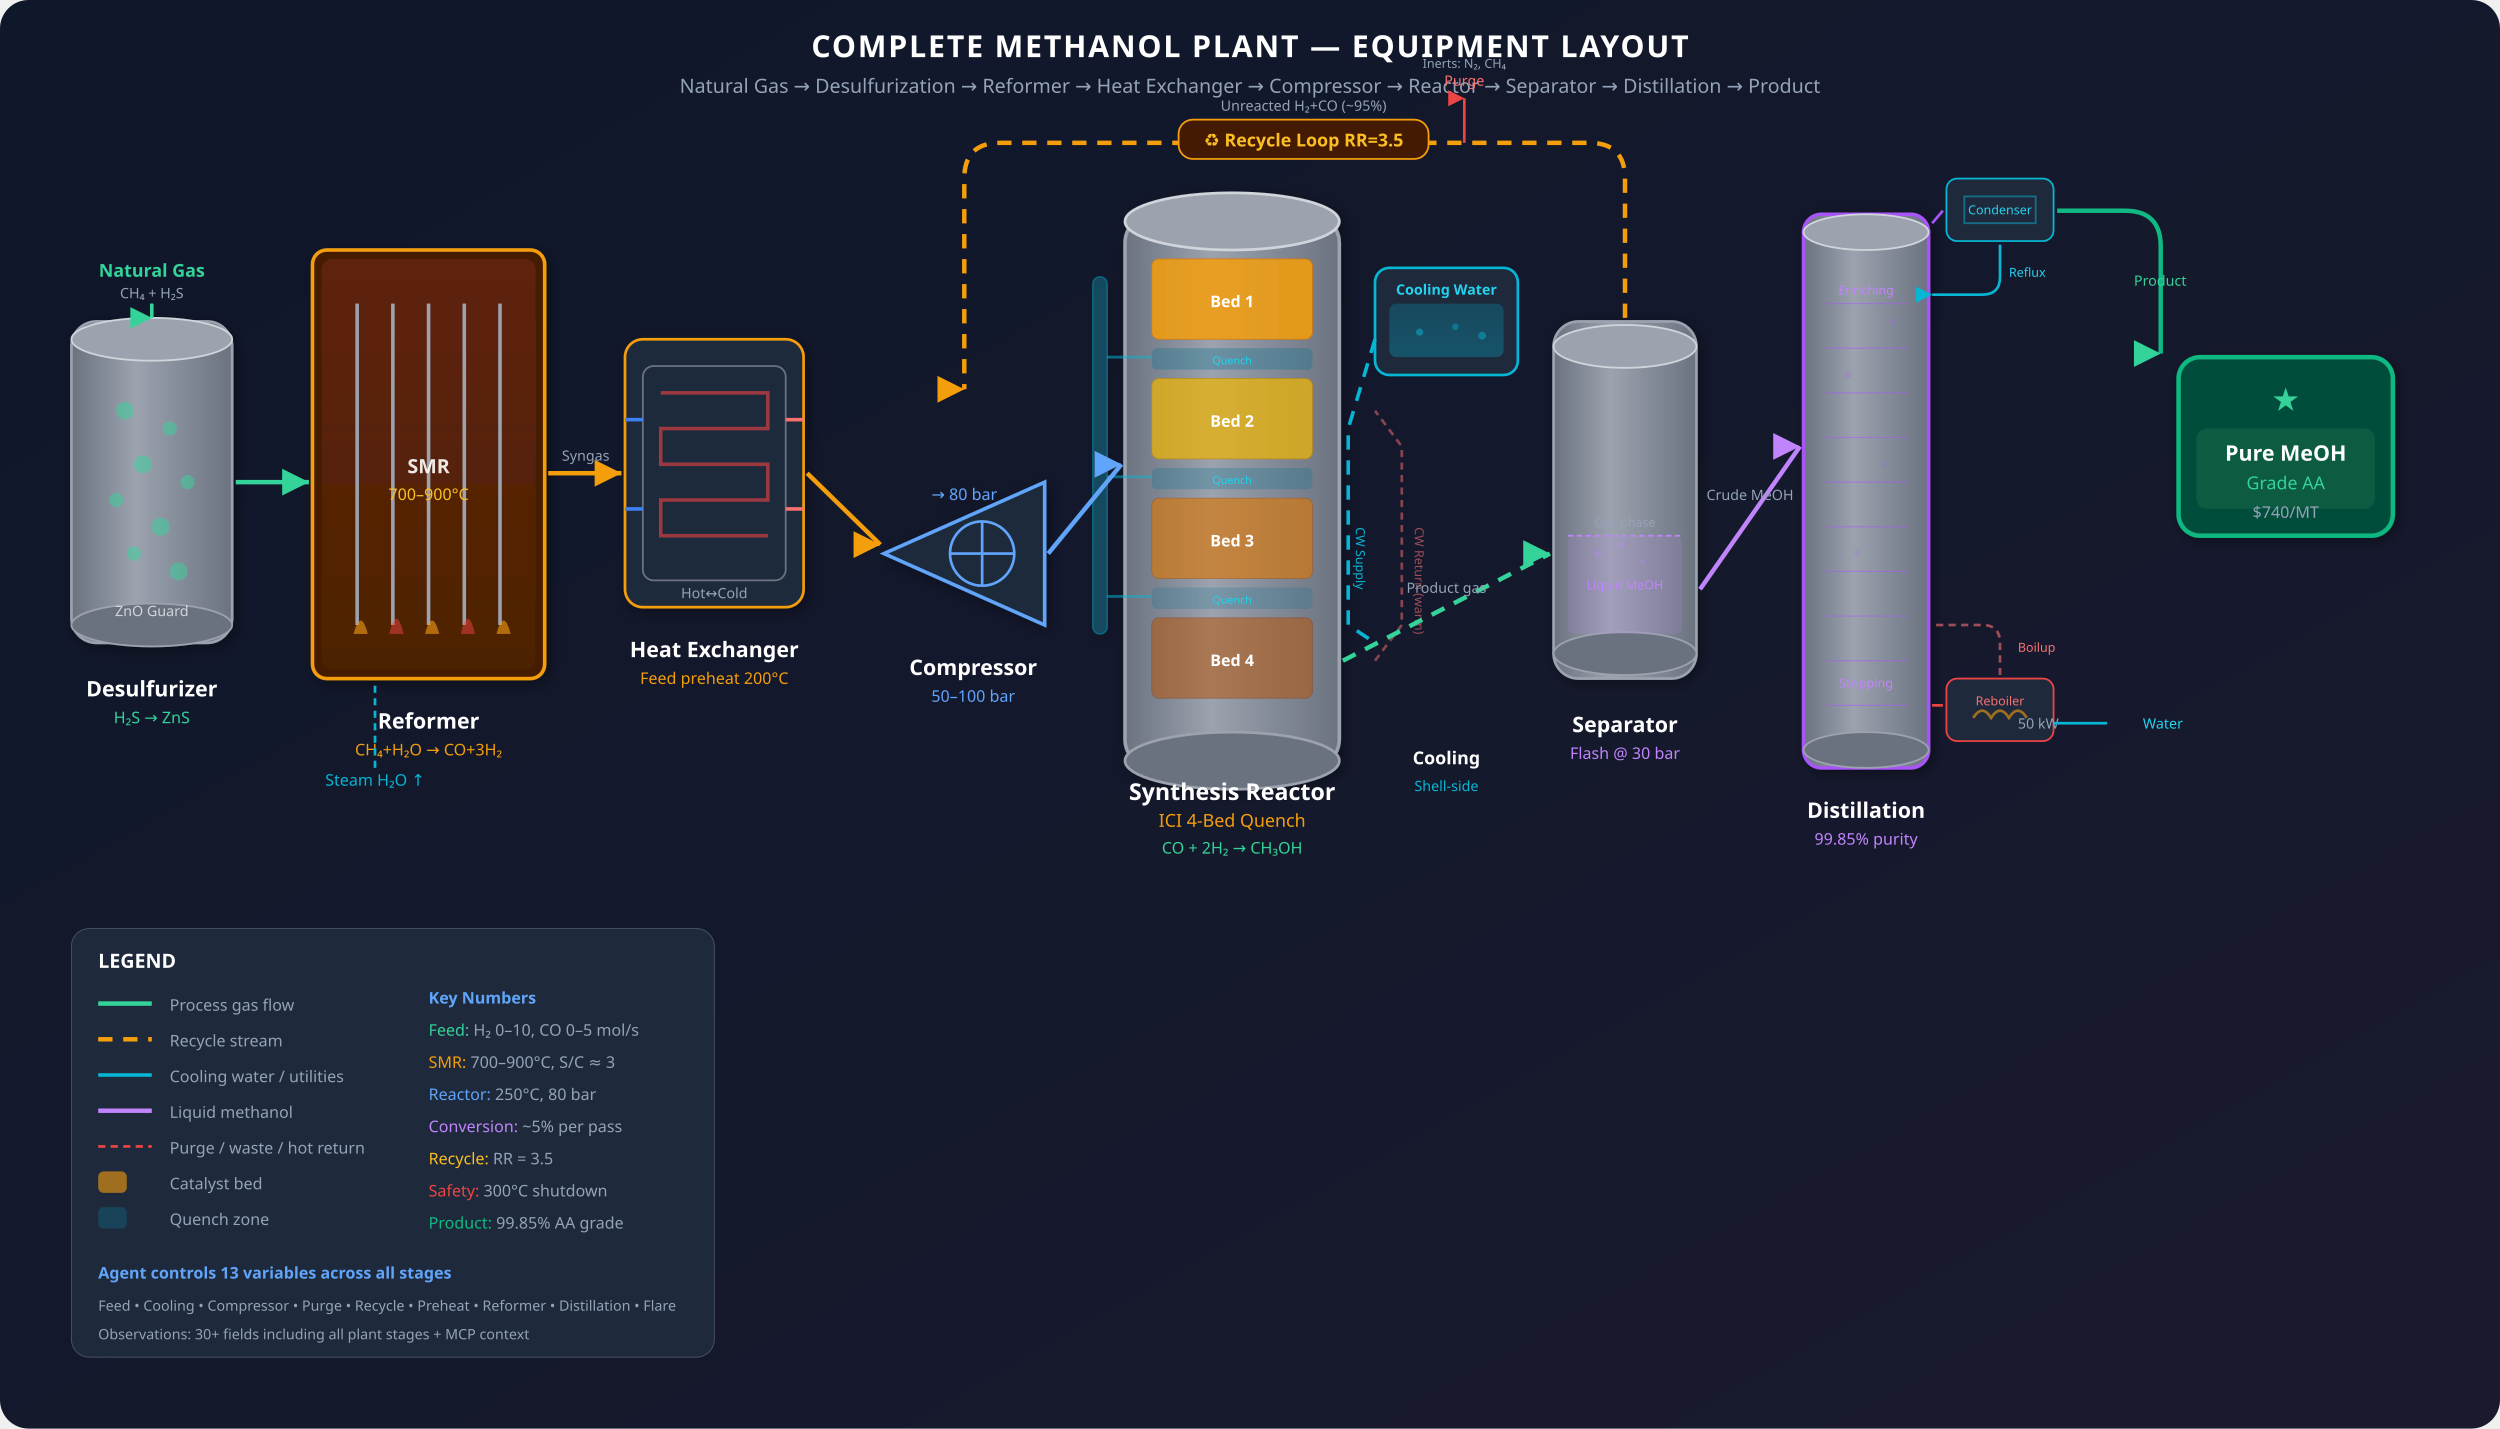
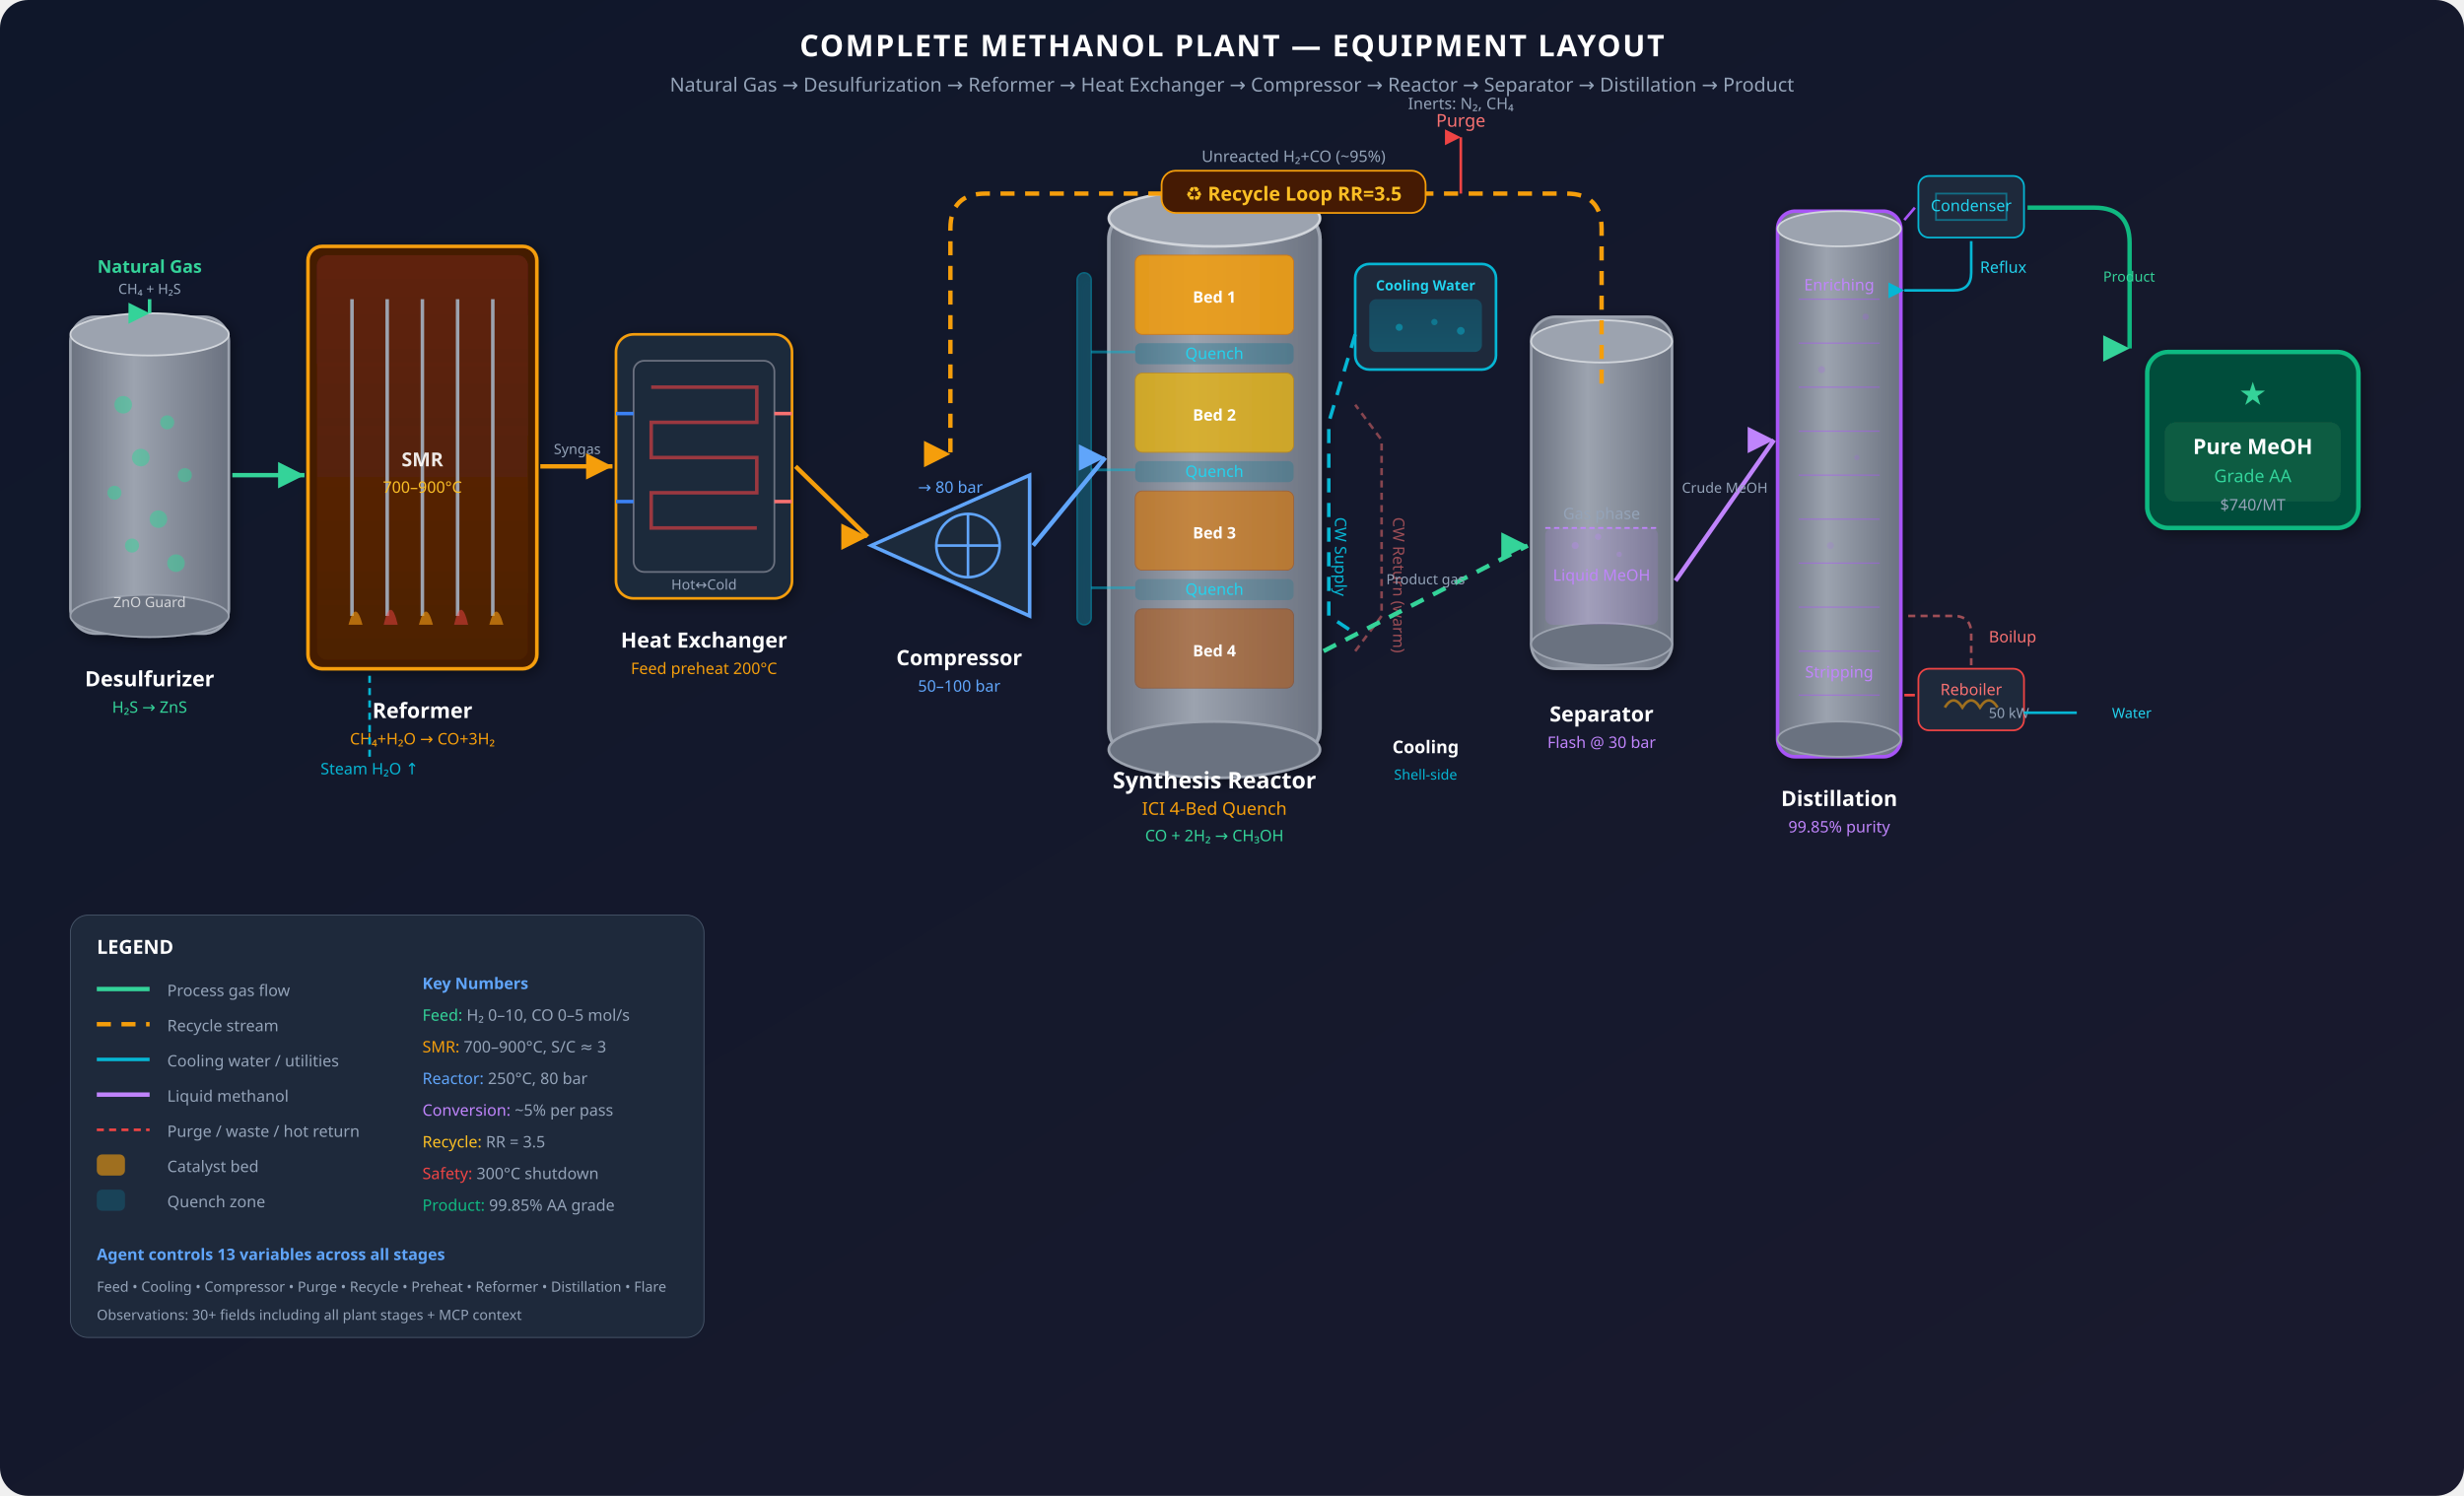
- <svg xmlns="http://www.w3.org/2000/svg" viewBox="0 0 1400 800" width="1400" height="800">
+ <svg xmlns="http://www.w3.org/2000/svg" viewBox="0 0 1400 850" width="1400" height="850">
  <defs>
    <linearGradient id="epBg" x1="0%" y1="0%" x2="100%" y2="100%">
      <stop offset="0%" stop-color="#0f172a" />
      <stop offset="100%" stop-color="#1a1a2e" />
    </linearGradient>
    <linearGradient id="vesselMetal" x1="0%" y1="0%" x2="100%" y2="0%">
      <stop offset="0%" stop-color="#6b7280" />
      <stop offset="40%" stop-color="#9ca3af" />
      <stop offset="100%" stop-color="#6b7280" />
    </linearGradient>
    <linearGradient id="hotGrad" x1="0%" y1="0%" x2="0%" y2="100%">
      <stop offset="0%" stop-color="#ef4444" stop-opacity="0.15" />
      <stop offset="100%" stop-color="#f59e0b" stop-opacity="0.05" />
    </linearGradient>
    <linearGradient id="coolGrad" x1="0%" y1="0%" x2="0%" y2="100%">
      <stop offset="0%" stop-color="#06b6d4" stop-opacity="0.15" />
      <stop offset="100%" stop-color="#3b82f6" stop-opacity="0.05" />
    </linearGradient>
    <linearGradient id="waterGrad" x1="0%" y1="0%" x2="0%" y2="100%">
      <stop offset="0%" stop-color="#0891b2" />
      <stop offset="100%" stop-color="#06b6d4" />
    </linearGradient>
    <marker id="epArr" viewBox="0 0 10 10" refX="10" refY="5" markerWidth="6" markerHeight="6" orient="auto-start-auto">
      <path d="M 0 0 L 10 5 L 0 10 z" fill="#34d399" />
    </marker>
    <marker id="epArrA" viewBox="0 0 10 10" refX="10" refY="5" markerWidth="6" markerHeight="6" orient="auto-start-auto">
      <path d="M 0 0 L 10 5 L 0 10 z" fill="#f59e0b" />
    </marker>
    <marker id="epArrB" viewBox="0 0 10 10" refX="10" refY="5" markerWidth="6" markerHeight="6" orient="auto-start-auto">
      <path d="M 0 0 L 10 5 L 0 10 z" fill="#60a5fa" />
    </marker>
    <marker id="epArrC" viewBox="0 0 10 10" refX="10" refY="5" markerWidth="6" markerHeight="6" orient="auto-start-auto">
      <path d="M 0 0 L 10 5 L 0 10 z" fill="#06b6d4" />
    </marker>
    <marker id="epArrP" viewBox="0 0 10 10" refX="10" refY="5" markerWidth="6" markerHeight="6" orient="auto-start-auto">
      <path d="M 0 0 L 10 5 L 0 10 z" fill="#c084fc" />
    </marker>
    <marker id="epArrR" viewBox="0 0 10 10" refX="10" refY="5" markerWidth="6" markerHeight="6" orient="auto-start-auto">
      <path d="M 0 0 L 10 5 L 0 10 z" fill="#ef4444" />
    </marker>
    <filter id="eqSh">
      <feDropShadow dx="2" dy="2" stdDeviation="4" flood-opacity="0.4" />
    </filter>
    <style>
      @keyframes flowDot { to { stroke-dashoffset: -20; } }
      @keyframes steamRise { 0% { transform: translateY(0); opacity:0.5; } 100% { transform: translateY(-18px); opacity:0; } }
      @keyframes waterDrip { 0% { transform: translateY(0); opacity:0.6; } 100% { transform: translateY(12px); opacity:0; } }
      .flow-anim { stroke-dasharray: 8 6; animation: flowDot 1.5s linear infinite; }
      .steam { animation: steamRise 2s ease-out infinite; }
      .drip { animation: waterDrip 2.5s ease-in infinite; }
    </style>
  </defs>
-   <rect width="1400" height="800" fill="url(#epBg)" rx="16" />
+   <rect width="1400" height="850" fill="url(#epBg)" rx="16" />
  <text x="700" y="32" font-family="'Segoe UI',system-ui,sans-serif" font-size="17" fill="white" text-anchor="middle" font-weight="700" letter-spacing="1">COMPLETE METHANOL PLANT — EQUIPMENT LAYOUT</text>
  <text x="700" y="52" font-family="'Segoe UI',sans-serif" font-size="11" fill="#94a3b8" text-anchor="middle">Natural Gas → Desulfurization → Reformer → Heat Exchanger → Compressor → Reactor → Separator → Distillation → Product</text>
  <g transform="translate(40, 180)" filter="url(#eqSh)">
    <rect width="90" height="180" rx="14" fill="url(#vesselMetal)" stroke="#9ca3af" stroke-width="1.5" />
    <ellipse cx="45" cy="10" rx="45" ry="12" fill="#9ca3af" stroke="#d1d5db" stroke-width="1" />
    <ellipse cx="45" cy="170" rx="45" ry="12" fill="#6b7280" stroke="#9ca3af" stroke-width="1" />
    <g opacity="0.5">
      <circle cx="30" cy="50" r="5" fill="#34d399" />
      <circle cx="55" cy="60" r="4" fill="#34d399" />
      <circle cx="40" cy="80" r="5" fill="#34d399" />
      <circle cx="65" cy="90" r="4" fill="#34d399" />
      <circle cx="25" cy="100" r="4" fill="#34d399" />
      <circle cx="50" cy="115" r="5" fill="#34d399" />
      <circle cx="35" cy="130" r="4" fill="#34d399" />
      <circle cx="60" cy="140" r="5" fill="#34d399" />
    </g>
    <text x="45" y="165" font-family="'Segoe UI',sans-serif" font-size="8" fill="white" text-anchor="middle" opacity="0.7">ZnO Guard</text>
  </g>
  <text x="85" y="390" font-family="'Segoe UI',sans-serif" font-size="12" fill="white" text-anchor="middle" font-weight="700">Desulfurizer</text>
  <text x="85" y="405" font-family="'Segoe UI',sans-serif" font-size="9" fill="#34d399" text-anchor="middle">H₂S → ZnS</text>
  <text x="85" y="155" font-family="'Segoe UI',sans-serif" font-size="10" fill="#34d399" text-anchor="middle" font-weight="600">Natural Gas</text>
  <text x="85" y="167" font-family="'Segoe UI',sans-serif" font-size="8" fill="#94a3b8" text-anchor="middle">CH₄ + H₂S</text>
  <line x1="85" y1="170" x2="85" y2="178" stroke="#34d399" stroke-width="2" marker-end="url(#epArr)" />
  <g transform="translate(175, 140)" filter="url(#eqSh)">
    <rect width="130" height="240" rx="8" fill="#451a03" stroke="#f59e0b" stroke-width="2" />
    <rect x="5" y="5" width="120" height="230" rx="6" fill="url(#hotGrad)" />
    <g stroke="#9ca3af" stroke-width="2" fill="none">
      <line x1="25" y1="30" x2="25" y2="210" />
      <line x1="45" y1="30" x2="45" y2="210" />
      <line x1="65" y1="30" x2="65" y2="210" />
      <line x1="85" y1="30" x2="85" y2="210" />
      <line x1="105" y1="30" x2="105" y2="210" />
    </g>
    <g>
      <path d="M 23,215 Q 27,200 31,215" fill="#f59e0b" opacity="0.6" />
      <path d="M 43,215 Q 47,198 51,215" fill="#ef4444" opacity="0.5" />
      <path d="M 63,215 Q 67,200 71,215" fill="#f59e0b" opacity="0.6" />
      <path d="M 83,215 Q 87,198 91,215" fill="#ef4444" opacity="0.5" />
      <path d="M 103,215 Q 107,200 111,215" fill="#f59e0b" opacity="0.6" />
    </g>
    <text x="65" y="125" font-family="'Segoe UI',sans-serif" font-size="11" fill="white" text-anchor="middle" font-weight="700" opacity="0.9">SMR</text>
    <text x="65" y="140" font-family="'Segoe UI',sans-serif" font-size="9" fill="#fbbf24" text-anchor="middle">700–900°C</text>
  </g>
  <text x="240" y="408" font-family="'Segoe UI',sans-serif" font-size="12" fill="white" text-anchor="middle" font-weight="700">Reformer</text>
  <text x="240" y="423" font-family="'Segoe UI',sans-serif" font-size="9" fill="#f59e0b" text-anchor="middle">CH₄+H₂O → CO+3H₂</text>
  <text x="210" y="440" font-family="'Segoe UI',sans-serif" font-size="9" fill="#06b6d4" text-anchor="middle">Steam H₂O ↑</text>
  <line x1="210" y1="430" x2="210" y2="383" stroke="#06b6d4" stroke-width="1.5" stroke-dasharray="4 3" />
  <line x1="132" y1="270" x2="173" y2="270" stroke="#34d399" stroke-width="2.5" marker-end="url(#epArr)" />
  <g transform="translate(350, 190)" filter="url(#eqSh)">
    <rect width="100" height="150" rx="10" fill="#1e293b" stroke="#f59e0b" stroke-width="1.5" />
    <rect x="10" y="15" width="80" height="120" rx="6" fill="none" stroke="#6b7280" stroke-width="1" />
    <path d="M 20,30 L 80,30 L 80,50 L 20,50 L 20,70 L 80,70 L 80,90 L 20,90 L 20,110 L 80,110" fill="none" stroke="#ef4444" stroke-width="2" opacity="0.6" />
    <line x1="0" y1="45" x2="10" y2="45" stroke="#3b82f6" stroke-width="2" />
    <line x1="0" y1="95" x2="10" y2="95" stroke="#3b82f6" stroke-width="2" />
    <line x1="90" y1="45" x2="100" y2="45" stroke="#f87171" stroke-width="2" />
    <line x1="90" y1="95" x2="100" y2="95" stroke="#f87171" stroke-width="2" />
    <text x="50" y="145" font-family="'Segoe UI',sans-serif" font-size="8" fill="#94a3b8" text-anchor="middle">Hot↔Cold</text>
  </g>
  <text x="400" y="368" font-family="'Segoe UI',sans-serif" font-size="12" fill="white" text-anchor="middle" font-weight="700">Heat Exchanger</text>
  <text x="400" y="383" font-family="'Segoe UI',sans-serif" font-size="9" fill="#f59e0b" text-anchor="middle">Feed preheat 200°C</text>
  <line x1="307" y1="265" x2="348" y2="265" stroke="#f59e0b" stroke-width="2.5" marker-end="url(#epArrA)" />
  <text x="328" y="258" font-family="'Segoe UI',sans-serif" font-size="8" fill="#94a3b8" text-anchor="middle">Syngas</text>
  <g transform="translate(495, 220)" filter="url(#eqSh)">
    <polygon points="0,90 90,50 90,130" fill="#1e293b" stroke="#60a5fa" stroke-width="2" />
    <circle cx="55" cy="90" r="18" fill="none" stroke="#60a5fa" stroke-width="1.5" />
    <line x1="55" y1="72" x2="55" y2="108" stroke="#60a5fa" stroke-width="1.5" />
    <line x1="37" y1="90" x2="73" y2="90" stroke="#60a5fa" stroke-width="1.5" />
    <text x="45" y="60" font-family="'Segoe UI',sans-serif" font-size="9" fill="#60a5fa" text-anchor="middle">→ 80 bar</text>
  </g>
  <text x="545" y="378" font-family="'Segoe UI',sans-serif" font-size="12" fill="white" text-anchor="middle" font-weight="700">Compressor</text>
  <text x="545" y="393" font-family="'Segoe UI',sans-serif" font-size="9" fill="#60a5fa" text-anchor="middle">50–100 bar</text>
  <line x1="452" y1="265" x2="493" y2="305" stroke="#f59e0b" stroke-width="2.5" marker-end="url(#epArrA)" />
  <g transform="translate(630, 100)" filter="url(#eqSh)">
    <rect x="0" y="20" width="120" height="310" rx="16" fill="url(#vesselMetal)" stroke="#9ca3af" stroke-width="2" />
    <ellipse cx="60" cy="24" rx="60" ry="16" fill="#9ca3af" stroke="#d1d5db" stroke-width="1.5" />
    <ellipse cx="60" cy="326" rx="60" ry="16" fill="#6b7280" stroke="#9ca3af" stroke-width="1.5" />
    <rect x="15" y="45" width="90" height="45" rx="4" fill="#f59e0b" opacity="0.85" stroke="#d97706" stroke-width="0.5" />
    <text x="60" y="72" font-family="'Segoe UI',sans-serif" font-size="9" fill="white" text-anchor="middle" font-weight="600">Bed 1</text>
    <rect x="15" y="95" width="90" height="12" rx="3" fill="#0e7490" opacity="0.35" />
-     <text x="60" y="104" font-family="'Segoe UI',sans-serif" font-size="6" fill="#22d3ee" text-anchor="middle">Quench</text>
+     <text x="60" y="104" font-family="'Segoe UI',sans-serif" font-size="9" fill="#22d3ee" text-anchor="middle">Quench</text>
    <rect x="15" y="112" width="90" height="45" rx="4" fill="#eab308" opacity="0.75" stroke="#ca8a04" stroke-width="0.5" />
    <text x="60" y="139" font-family="'Segoe UI',sans-serif" font-size="9" fill="white" text-anchor="middle" font-weight="600">Bed 2</text>
    <rect x="15" y="162" width="90" height="12" rx="3" fill="#0e7490" opacity="0.3" />
-     <text x="60" y="171" font-family="'Segoe UI',sans-serif" font-size="6" fill="#22d3ee" text-anchor="middle">Quench</text>
+     <text x="60" y="171" font-family="'Segoe UI',sans-serif" font-size="9" fill="#22d3ee" text-anchor="middle">Quench</text>
    <rect x="15" y="179" width="90" height="45" rx="4" fill="#d97706" opacity="0.65" stroke="#b45309" stroke-width="0.5" />
    <text x="60" y="206" font-family="'Segoe UI',sans-serif" font-size="9" fill="white" text-anchor="middle" font-weight="600">Bed 3</text>
    <rect x="15" y="229" width="90" height="12" rx="3" fill="#0e7490" opacity="0.25" />
-     <text x="60" y="238" font-family="'Segoe UI',sans-serif" font-size="6" fill="#22d3ee" text-anchor="middle">Quench</text>
+     <text x="60" y="238" font-family="'Segoe UI',sans-serif" font-size="9" fill="#22d3ee" text-anchor="middle">Quench</text>
    <rect x="15" y="246" width="90" height="45" rx="4" fill="#b45309" opacity="0.55" stroke="#92400e" stroke-width="0.5" />
    <text x="60" y="273" font-family="'Segoe UI',sans-serif" font-size="9" fill="white" text-anchor="middle" font-weight="600">Bed 4</text>
    <rect x="-18" y="55" width="8" height="200" rx="4" fill="#0e7490" stroke="#06b6d4" stroke-width="0.8" opacity="0.5" />
    <line x1="-10" y1="100" x2="15" y2="100" stroke="#06b6d4" stroke-width="1.5" opacity="0.5" />
    <line x1="-10" y1="167" x2="15" y2="167" stroke="#06b6d4" stroke-width="1.5" opacity="0.5" />
    <line x1="-10" y1="234" x2="15" y2="234" stroke="#06b6d4" stroke-width="1.5" opacity="0.5" />
  </g>
  <text x="690" y="448" font-family="'Segoe UI',sans-serif" font-size="13" fill="white" text-anchor="middle" font-weight="700">Synthesis Reactor</text>
  <text x="690" y="463" font-family="'Segoe UI',sans-serif" font-size="10" fill="#f59e0b" text-anchor="middle">ICI 4-Bed Quench</text>
  <text x="690" y="478" font-family="'Segoe UI',sans-serif" font-size="9" fill="#34d399" text-anchor="middle">CO + 2H₂ → CH₃OH</text>
  <line x1="587" y1="310" x2="628" y2="260" stroke="#60a5fa" stroke-width="2.5" marker-end="url(#epArrB)" />
  <g transform="translate(770, 150)">
    <rect width="80" height="60" rx="8" fill="#1e293b" stroke="#06b6d4" stroke-width="1.5" />
    <rect x="8" y="20" width="64" height="30" rx="4" fill="url(#waterGrad)" opacity="0.3" />
    <circle cx="25" cy="36" r="2" fill="#06b6d4" opacity="0.5" class="drip" />
    <circle cx="45" cy="33" r="1.8" fill="#06b6d4" opacity="0.4" class="drip" style="animation-delay:0.8s" />
    <circle cx="60" cy="38" r="2.2" fill="#06b6d4" opacity="0.45" class="drip" style="animation-delay:1.5s" />
    <text x="40" y="15" font-family="'Segoe UI',sans-serif" font-size="8" fill="#22d3ee" text-anchor="middle" font-weight="600">Cooling Water</text>
  </g>
  <path d="M 770,190 L 755,240 L 755,350 L 770,360" fill="none" stroke="#06b6d4" stroke-width="2" class="flow-anim" />
-   <text x="762" y="300" font-family="'Segoe UI',sans-serif" font-size="7" fill="#06b6d4" writing-mode="tb" text-anchor="middle">CW Supply</text>
+   <text x="762" y="300" font-family="'Segoe UI',sans-serif" font-size="9" fill="#06b6d4" writing-mode="tb" text-anchor="middle">CW Supply</text>
  <path d="M 770,370 L 785,350 L 785,250 L 770,230" fill="none" stroke="#f87171" stroke-width="1.5" stroke-dasharray="4 3" opacity="0.5" />
-   <text x="795" y="300" font-family="'Segoe UI',sans-serif" font-size="7" fill="#f87171" writing-mode="tb" text-anchor="middle" opacity="0.6">CW Return (warm)</text>
+   <text x="795" y="300" font-family="'Segoe UI',sans-serif" font-size="9" fill="#f87171" writing-mode="tb" text-anchor="middle" opacity="0.6">CW Return (warm)</text>
  <text x="810" y="428" font-family="'Segoe UI',sans-serif" font-size="10" fill="white" text-anchor="middle" font-weight="600">Cooling</text>
  <text x="810" y="443" font-family="'Segoe UI',sans-serif" font-size="8" fill="#06b6d4" text-anchor="middle">Shell-side</text>
  <g transform="translate(870, 180)" filter="url(#eqSh)">
    <rect width="80" height="200" rx="14" fill="url(#vesselMetal)" stroke="#9ca3af" stroke-width="1.5" />
    <ellipse cx="40" cy="14" rx="40" ry="12" fill="#9ca3af" stroke="#d1d5db" stroke-width="1" />
    <ellipse cx="40" cy="186" rx="40" ry="12" fill="#6b7280" stroke="#9ca3af" stroke-width="1" />
    <rect x="8" y="120" width="64" height="55" rx="4" fill="#c084fc" opacity="0.15" />
    <line x1="8" y1="120" x2="72" y2="120" stroke="#c084fc" stroke-width="1" stroke-dasharray="3 2" />
-     <text x="40" y="115" font-family="'Segoe UI',sans-serif" font-size="7" fill="#94a3b8" text-anchor="middle">Gas phase</text>
-     <text x="40" y="150" font-family="'Segoe UI',sans-serif" font-size="7" fill="#c084fc" text-anchor="middle">Liquid MeOH</text>
+     <text x="40" y="115" font-family="'Segoe UI',sans-serif" font-size="9" fill="#94a3b8" text-anchor="middle">Gas phase</text>
+     <text x="40" y="150" font-family="'Segoe UI',sans-serif" font-size="9" fill="#c084fc" text-anchor="middle">Liquid MeOH</text>
    <circle cx="25" cy="130" r="2" fill="#c084fc" opacity="0.3" class="steam" />
    <circle cx="50" cy="135" r="1.5" fill="#c084fc" opacity="0.25" class="steam" style="animation-delay:0.6s" />
    <circle cx="38" cy="125" r="1.8" fill="#c084fc" opacity="0.28" class="steam" style="animation-delay:1.2s" />
  </g>
  <text x="910" y="410" font-family="'Segoe UI',sans-serif" font-size="12" fill="white" text-anchor="middle" font-weight="700">Separator</text>
  <text x="910" y="425" font-family="'Segoe UI',sans-serif" font-size="9" fill="#c084fc" text-anchor="middle">Flash @ 30 bar</text>
  <line x1="752" y1="370" x2="868" y2="310" stroke="#34d399" stroke-width="2.5" class="flow-anim" marker-end="url(#epArr)" />
  <text x="810" y="332" font-family="'Segoe UI',sans-serif" font-size="8" fill="#94a3b8" text-anchor="middle">Product gas</text>
-   <path d="M 910,178 L 910,100 Q 910,80 890,80 L 560,80 Q 540,80 540,100 L 540,218" fill="none" stroke="#f59e0b" stroke-width="2.5" class="flow-anim" marker-end="url(#epArrA)" />
-   <rect x="660" y="67" width="140" height="22" rx="8" fill="#451a03" stroke="#f59e0b" stroke-width="1" />
-   <text x="730" y="82" font-family="'Segoe UI',sans-serif" font-size="10" fill="#fbbf24" text-anchor="middle" font-weight="600">♻ Recycle Loop RR=3.5</text>
-   <text x="730" y="62" font-family="'Segoe UI',sans-serif" font-size="8" fill="#94a3b8" text-anchor="middle">Unreacted H₂+CO (~95%)</text>
-   <line x1="820" y1="80" x2="820" y2="55" stroke="#ef4444" stroke-width="1.5" marker-end="url(#epArrR)" />
-   <text x="820" y="48" font-family="'Segoe UI',sans-serif" font-size="8" fill="#f87171" text-anchor="middle">Purge</text>
-   <text x="820" y="38" font-family="'Segoe UI',sans-serif" font-size="7" fill="#94a3b8" text-anchor="middle">Inerts: N₂, CH₄</text>
+   <path d="M 910,218 L 910,130 Q 910,110 890,110 L 560,110 Q 540,110 540,130 L 540,258" fill="none" stroke="#f59e0b" stroke-width="2.5" class="flow-anim" marker-end="url(#epArrA)" />
+   <rect x="660" y="97" width="150" height="24" rx="8" fill="#451a03" stroke="#f59e0b" stroke-width="1" />
+   <text x="735" y="114" font-family="'Segoe UI',sans-serif" font-size="11" fill="#fbbf24" text-anchor="middle" font-weight="600">♻ Recycle Loop RR=3.5</text>
+   <text x="735" y="92" font-family="'Segoe UI',sans-serif" font-size="9" fill="#94a3b8" text-anchor="middle">Unreacted H₂+CO (~95%)</text>
+   <line x1="830" y1="110" x2="830" y2="78" stroke="#ef4444" stroke-width="1.5" marker-end="url(#epArrR)" />
+   <text x="830" y="72" font-family="'Segoe UI',sans-serif" font-size="10" fill="#f87171" text-anchor="middle">Purge</text>
+   <text x="830" y="62" font-family="'Segoe UI',sans-serif" font-size="9" fill="#94a3b8" text-anchor="middle">Inerts: N₂, CH₄</text>
  <g transform="translate(1010, 120)" filter="url(#eqSh)">
    <rect width="70" height="310" rx="10" fill="url(#vesselMetal)" stroke="#a855f7" stroke-width="2" />
    <ellipse cx="35" cy="10" rx="35" ry="10" fill="#9ca3af" stroke="#d1d5db" stroke-width="1" />
    <ellipse cx="35" cy="300" rx="35" ry="10" fill="#6b7280" stroke="#9ca3af" stroke-width="1" />
    <g stroke="#a855f7" stroke-width="0.7" opacity="0.5">
      <line x1="12" y1="50" x2="58" y2="50" />
      <line x1="12" y1="75" x2="58" y2="75" />
      <line x1="12" y1="100" x2="58" y2="100" />
      <line x1="12" y1="125" x2="58" y2="125" />
      <line x1="12" y1="150" x2="58" y2="150" />
      <line x1="12" y1="175" x2="58" y2="175" />
      <line x1="12" y1="200" x2="58" y2="200" />
      <line x1="12" y1="225" x2="58" y2="225" />
      <line x1="12" y1="250" x2="58" y2="250" />
      <line x1="12" y1="275" x2="58" y2="275" />
    </g>
    <circle cx="25" cy="90" r="2" fill="#a855f7" opacity="0.2" class="steam" />
    <circle cx="45" cy="140" r="1.5" fill="#a855f7" opacity="0.18" class="steam" style="animation-delay:0.5s" />
    <circle cx="30" cy="190" r="2" fill="#a855f7" opacity="0.15" class="steam" style="animation-delay:1s" />
    <circle cx="50" cy="60" r="1.8" fill="#a855f7" opacity="0.22" class="steam" style="animation-delay:1.5s" />
-     <text x="35" y="45" font-family="'Segoe UI',sans-serif" font-size="7" fill="#c084fc" text-anchor="middle">Enriching</text>
-     <text x="35" y="265" font-family="'Segoe UI',sans-serif" font-size="7" fill="#c084fc" text-anchor="middle">Stripping</text>
+     <text x="35" y="45" font-family="'Segoe UI',sans-serif" font-size="9" fill="#c084fc" text-anchor="middle">Enriching</text>
+     <text x="35" y="265" font-family="'Segoe UI',sans-serif" font-size="9" fill="#c084fc" text-anchor="middle">Stripping</text>
  </g>
  <text x="1045" y="458" font-family="'Segoe UI',sans-serif" font-size="12" fill="white" text-anchor="middle" font-weight="700">Distillation</text>
  <text x="1045" y="473" font-family="'Segoe UI',sans-serif" font-size="9" fill="#c084fc" text-anchor="middle">99.85% purity</text>
  <g transform="translate(1090, 100)">
    <rect width="60" height="35" rx="6" fill="#1e293b" stroke="#06b6d4" stroke-width="1" />
    <path d="M 10,10 L 50,10 L 50,25 L 10,25 Z" fill="none" stroke="#06b6d4" stroke-width="1" opacity="0.5" />
-     <text x="30" y="20" font-family="'Segoe UI',sans-serif" font-size="7" fill="#22d3ee" text-anchor="middle">Condenser</text>
+     <text x="30" y="20" font-family="'Segoe UI',sans-serif" font-size="9" fill="#22d3ee" text-anchor="middle">Condenser</text>
  </g>
  <line x1="1082" y1="125" x2="1088" y2="118" stroke="#a855f7" stroke-width="1.5" />
  <path d="M 1120,137 L 1120,155 Q 1120,165 1110,165 L 1082,165" fill="none" stroke="#06b6d4" stroke-width="1.5" marker-end="url(#epArrC)" />
-   <text x="1125" y="155" font-family="'Segoe UI',sans-serif" font-size="7" fill="#22d3ee">Reflux</text>
+   <text x="1125" y="155" font-family="'Segoe UI',sans-serif" font-size="9" fill="#22d3ee">Reflux</text>
  <g transform="translate(1090, 380)">
    <rect width="60" height="35" rx="6" fill="#1e293b" stroke="#ef4444" stroke-width="1" />
    <path d="M 15,22 Q 20,14 25,22 Q 30,14 35,22 Q 40,14 45,22" fill="none" stroke="#f59e0b" stroke-width="1.5" opacity="0.6" />
-     <text x="30" y="15" font-family="'Segoe UI',sans-serif" font-size="7" fill="#f87171" text-anchor="middle">Reboiler</text>
+     <text x="30" y="15" font-family="'Segoe UI',sans-serif" font-size="9" fill="#f87171" text-anchor="middle">Reboiler</text>
  </g>
  <line x1="1082" y1="395" x2="1088" y2="395" stroke="#ef4444" stroke-width="1.5" />
  <path d="M 1120,378 L 1120,360 Q 1120,350 1110,350 L 1082,350" fill="none" stroke="#f87171" stroke-width="1.5" stroke-dasharray="4 3" opacity="0.6" />
-   <text x="1130" y="365" font-family="'Segoe UI',sans-serif" font-size="7" fill="#f87171">Boilup</text>
+   <text x="1130" y="365" font-family="'Segoe UI',sans-serif" font-size="9" fill="#f87171">Boilup</text>
  <text x="1130" y="408" font-family="'Segoe UI',sans-serif" font-size="8" fill="#94a3b8">50 kW</text>
  <line x1="952" y1="330" x2="1008" y2="250" stroke="#c084fc" stroke-width="2.5" marker-end="url(#epArrP)" />
  <text x="980" y="280" font-family="'Segoe UI',sans-serif" font-size="8" fill="#94a3b8" text-anchor="middle">Crude MeOH</text>
  <line x1="1150" y1="405" x2="1180" y2="405" stroke="#06b6d4" stroke-width="1.5" />
  <text x="1200" y="408" font-family="'Segoe UI',sans-serif" font-size="8" fill="#22d3ee">Water</text>
  <g transform="translate(1220, 200)" filter="url(#eqSh)">
    <rect width="120" height="100" rx="12" fill="#064e3b" stroke="#10b981" stroke-width="2.5" />
    <rect x="10" y="40" width="100" height="45" rx="6" fill="#10b981" opacity="0.12" />
    <text x="60" y="30" font-family="'Segoe UI',sans-serif" font-size="18" fill="#34d399" text-anchor="middle">★</text>
    <text x="60" y="58" font-family="'Segoe UI',sans-serif" font-size="12" fill="white" text-anchor="middle" font-weight="700">Pure MeOH</text>
    <text x="60" y="74" font-family="'Segoe UI',sans-serif" font-size="10" fill="#34d399" text-anchor="middle">Grade AA</text>
    <text x="60" y="90" font-family="'Segoe UI',sans-serif" font-size="9" fill="#94a3b8" text-anchor="middle">$740/MT</text>
  </g>
  <path d="M 1152,118 L 1190,118 Q 1210,118 1210,138 L 1210,198" fill="none" stroke="#10b981" stroke-width="2.5" marker-end="url(#epArr)" />
  <text x="1195" y="160" font-family="'Segoe UI',sans-serif" font-size="8" fill="#34d399">Product</text>
  <g transform="translate(40, 520)">
    <rect width="360" height="240" rx="10" fill="#1e293b" stroke="#475569" stroke-width="0.5" />
    <text x="15" y="22" font-family="'Segoe UI',sans-serif" font-size="11" fill="white" font-weight="700">LEGEND</text>
    <g font-family="'Segoe UI',sans-serif" font-size="9" fill="#94a3b8">
      <line x1="15" y1="42" x2="45" y2="42" stroke="#34d399" stroke-width="2.5" />
      <text x="55" y="46">Process gas flow</text>
      <line x1="15" y1="62" x2="45" y2="62" stroke="#f59e0b" stroke-width="2.5" stroke-dasharray="8 6" />
      <text x="55" y="66">Recycle stream</text>
      <line x1="15" y1="82" x2="45" y2="82" stroke="#06b6d4" stroke-width="2" />
      <text x="55" y="86">Cooling water / utilities</text>
      <line x1="15" y1="102" x2="45" y2="102" stroke="#c084fc" stroke-width="2.5" />
      <text x="55" y="106">Liquid methanol</text>
      <line x1="15" y1="122" x2="45" y2="122" stroke="#ef4444" stroke-width="1.5" stroke-dasharray="4 3" />
      <text x="55" y="126">Purge / waste / hot return</text>
      <rect x="15" y="136" width="16" height="12" rx="3" fill="#f59e0b" opacity="0.6" />
      <text x="55" y="146">Catalyst bed</text>
      <rect x="15" y="156" width="16" height="12" rx="3" fill="#0e7490" opacity="0.35" />
      <text x="55" y="166">Quench zone</text>
    </g>
    <text x="200" y="42" font-family="'Segoe UI',sans-serif" font-size="9" fill="#60a5fa" font-weight="600">Key Numbers</text>
    <g font-family="'Segoe UI',sans-serif" font-size="9" fill="#94a3b8" transform="translate(200, 0)">
      <text y="60">
        <tspan fill="#34d399">Feed:</tspan> H₂ 0–10, CO 0–5 mol/s</text>
      <text y="78">
        <tspan fill="#f59e0b">SMR:</tspan> 700–900°C, S/C ≈ 3</text>
      <text y="96">
        <tspan fill="#60a5fa">Reactor:</tspan> 250°C, 80 bar</text>
      <text y="114">
        <tspan fill="#c084fc">Conversion:</tspan> ~5% per pass</text>
      <text y="132">
        <tspan fill="#fbbf24">Recycle:</tspan> RR = 3.5</text>
      <text y="150">
        <tspan fill="#ef4444">Safety:</tspan> 300°C shutdown</text>
      <text y="168">
        <tspan fill="#10b981">Product:</tspan> 99.85% AA grade</text>
    </g>
    <text x="15" y="196" font-family="'Segoe UI',sans-serif" font-size="9" fill="#60a5fa" font-weight="600">Agent controls 13 variables across all stages</text>
    <text x="15" y="214" font-family="'Segoe UI',sans-serif" font-size="8" fill="#94a3b8">Feed • Cooling • Compressor • Purge • Recycle • Preheat • Reformer • Distillation • Flare</text>
    <text x="15" y="230" font-family="'Segoe UI',sans-serif" font-size="8" fill="#94a3b8">Observations: 30+ fields including all plant stages + MCP context</text>
  </g>
</svg>
